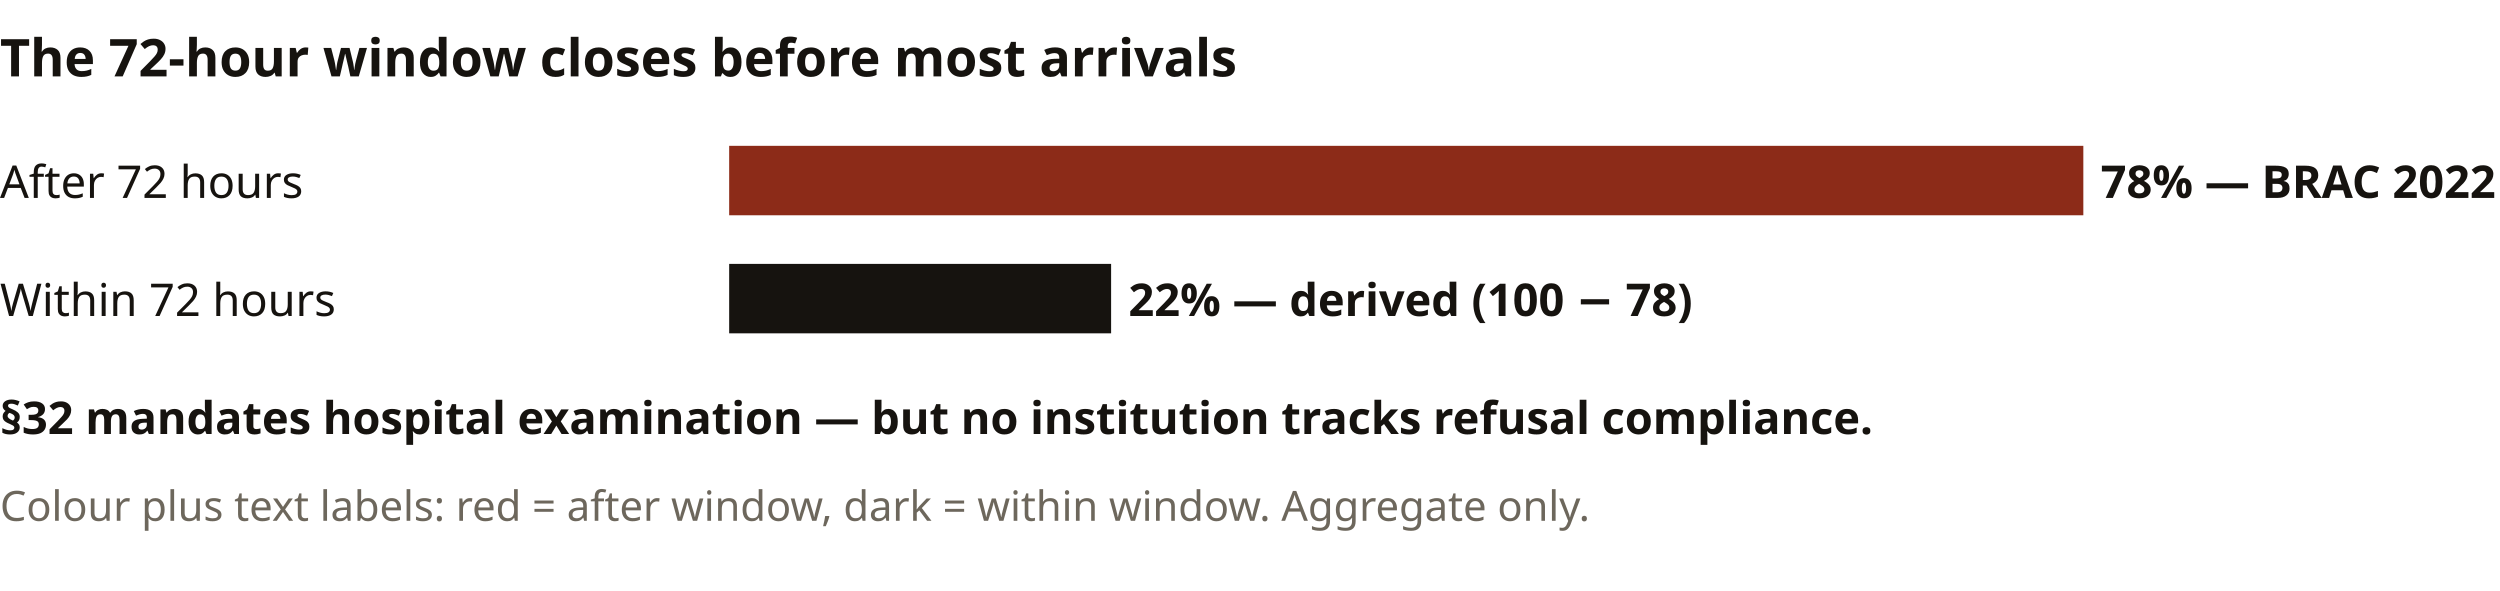
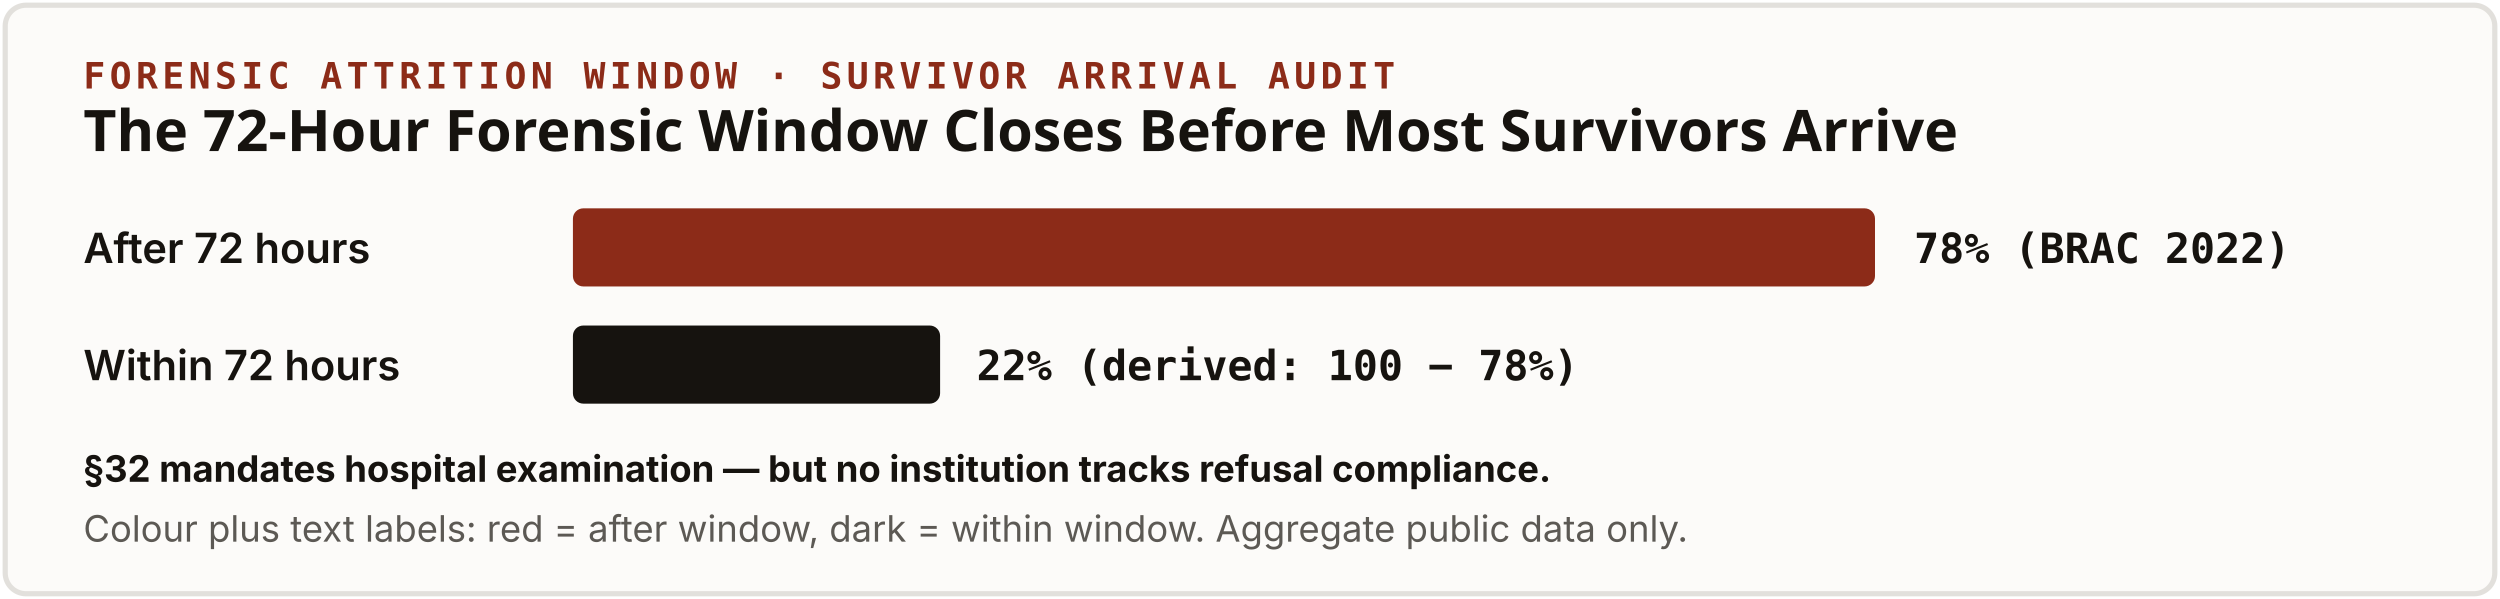
- <svg xmlns="http://www.w3.org/2000/svg" viewBox="0 0 720 170" role="img" aria-label="Bar chart: 78 percent of survivors arrive after the 72-hour forensic window, 22 percent within it, derived">
-   <text x="0" y="22" font-family="system-ui, sans-serif" font-size="15" font-weight="700" fill="#16130f">The 72-hour window closes before most arrivals</text>
-   <text x="0" y="57" font-family="system-ui, sans-serif" font-size="13" fill="#16130f">After 72 hours</text>
-   <rect x="210" y="42" width="390" height="20" fill="#8c2b18" />
-   <text x="605" y="57" font-family="system-ui, sans-serif" font-size="13" font-weight="700" fill="#16130f">78% — BRAC 2022</text>
-   <text x="0" y="91" font-family="system-ui, sans-serif" font-size="13" fill="#16130f">Within 72 hours</text>
-   <rect x="210" y="76" width="110" height="20" fill="#16130f" />
-   <text x="325" y="91" font-family="system-ui, sans-serif" font-size="13" font-weight="700" fill="#16130f">22% — derived (100 − 78)</text>
-   <text x="0" y="125" font-family="system-ui, sans-serif" font-size="13" font-weight="700" fill="#16130f">§32 mandates hospital examination — but no institution tracks refusal compliance.</text>
-   <text x="0" y="150" font-family="system-ui, sans-serif" font-size="12" fill="#6d675c">Colour plus text labels: red = after window, dark = within window. Aggregate only.</text>
+ <svg xmlns="http://www.w3.org/2000/svg" viewBox="0 0 960 230" role="img" aria-labelledby="window-title window-desc">
+   <defs>
+     <style>
+       .kicker { font-family: "Space Mono", ui-monospace, monospace; font-size: 14px; font-weight: 700; fill: #8c2b18; letter-spacing: 0.12em; text-transform: uppercase; }
+       .title { font-family: "Space Grotesk", system-ui, sans-serif; font-size: 22px; font-weight: 700; fill: #16130f; }
+       .bar-label { font-family: system-ui, -apple-system, sans-serif; font-size: 16px; font-weight: 600; fill: #16130f; }
+       .bar-val { font-family: "Space Mono", ui-monospace, monospace; font-size: 16px; font-weight: 700; fill: #16130f; }
+       .note-bold { font-family: system-ui, -apple-system, sans-serif; font-size: 14px; font-weight: 700; fill: #16130f; }
+       .note-sub { font-family: system-ui, -apple-system, sans-serif; font-size: 14px; fill: #5c5954; }
+     </style>
+   </defs>
+   <rect x="2" y="2" width="956" height="226" rx="8" fill="#fcfbf9" stroke="#e2e0dc" stroke-width="2" />
+   <text x="32" y="34" class="kicker">FORENSIC ATTRITION WINDOW · SURVIVOR ARRIVAL AUDIT</text>
+   <text x="32" y="58" class="title">The 72-Hour Forensic Window Closes Before Most Survivors Arrive</text>
+   <text x="32" y="101" class="bar-label">After 72 hours</text>
+   <rect x="220" y="80" width="500" height="30" rx="4" fill="#8c2b18" />
+   <text x="735" y="101" class="bar-val">78% (BRAC 2022)</text>
+   <text x="32" y="146" class="bar-label">Within 72 hours</text>
+   <rect x="220" y="125" width="141" height="30" rx="4" fill="#16130f" />
+   <text x="375" y="146" class="bar-val">22% (derived: 100 − 78%)</text>
+   <text x="32" y="185" class="note-bold">§32 mandates hospital examination — but no institution tracks refusal compliance.</text>
+   <text x="32" y="208" class="note-sub">Colour plus text labels: red = after window, dark = within window. Aggregate public data only.</text>
</svg>
